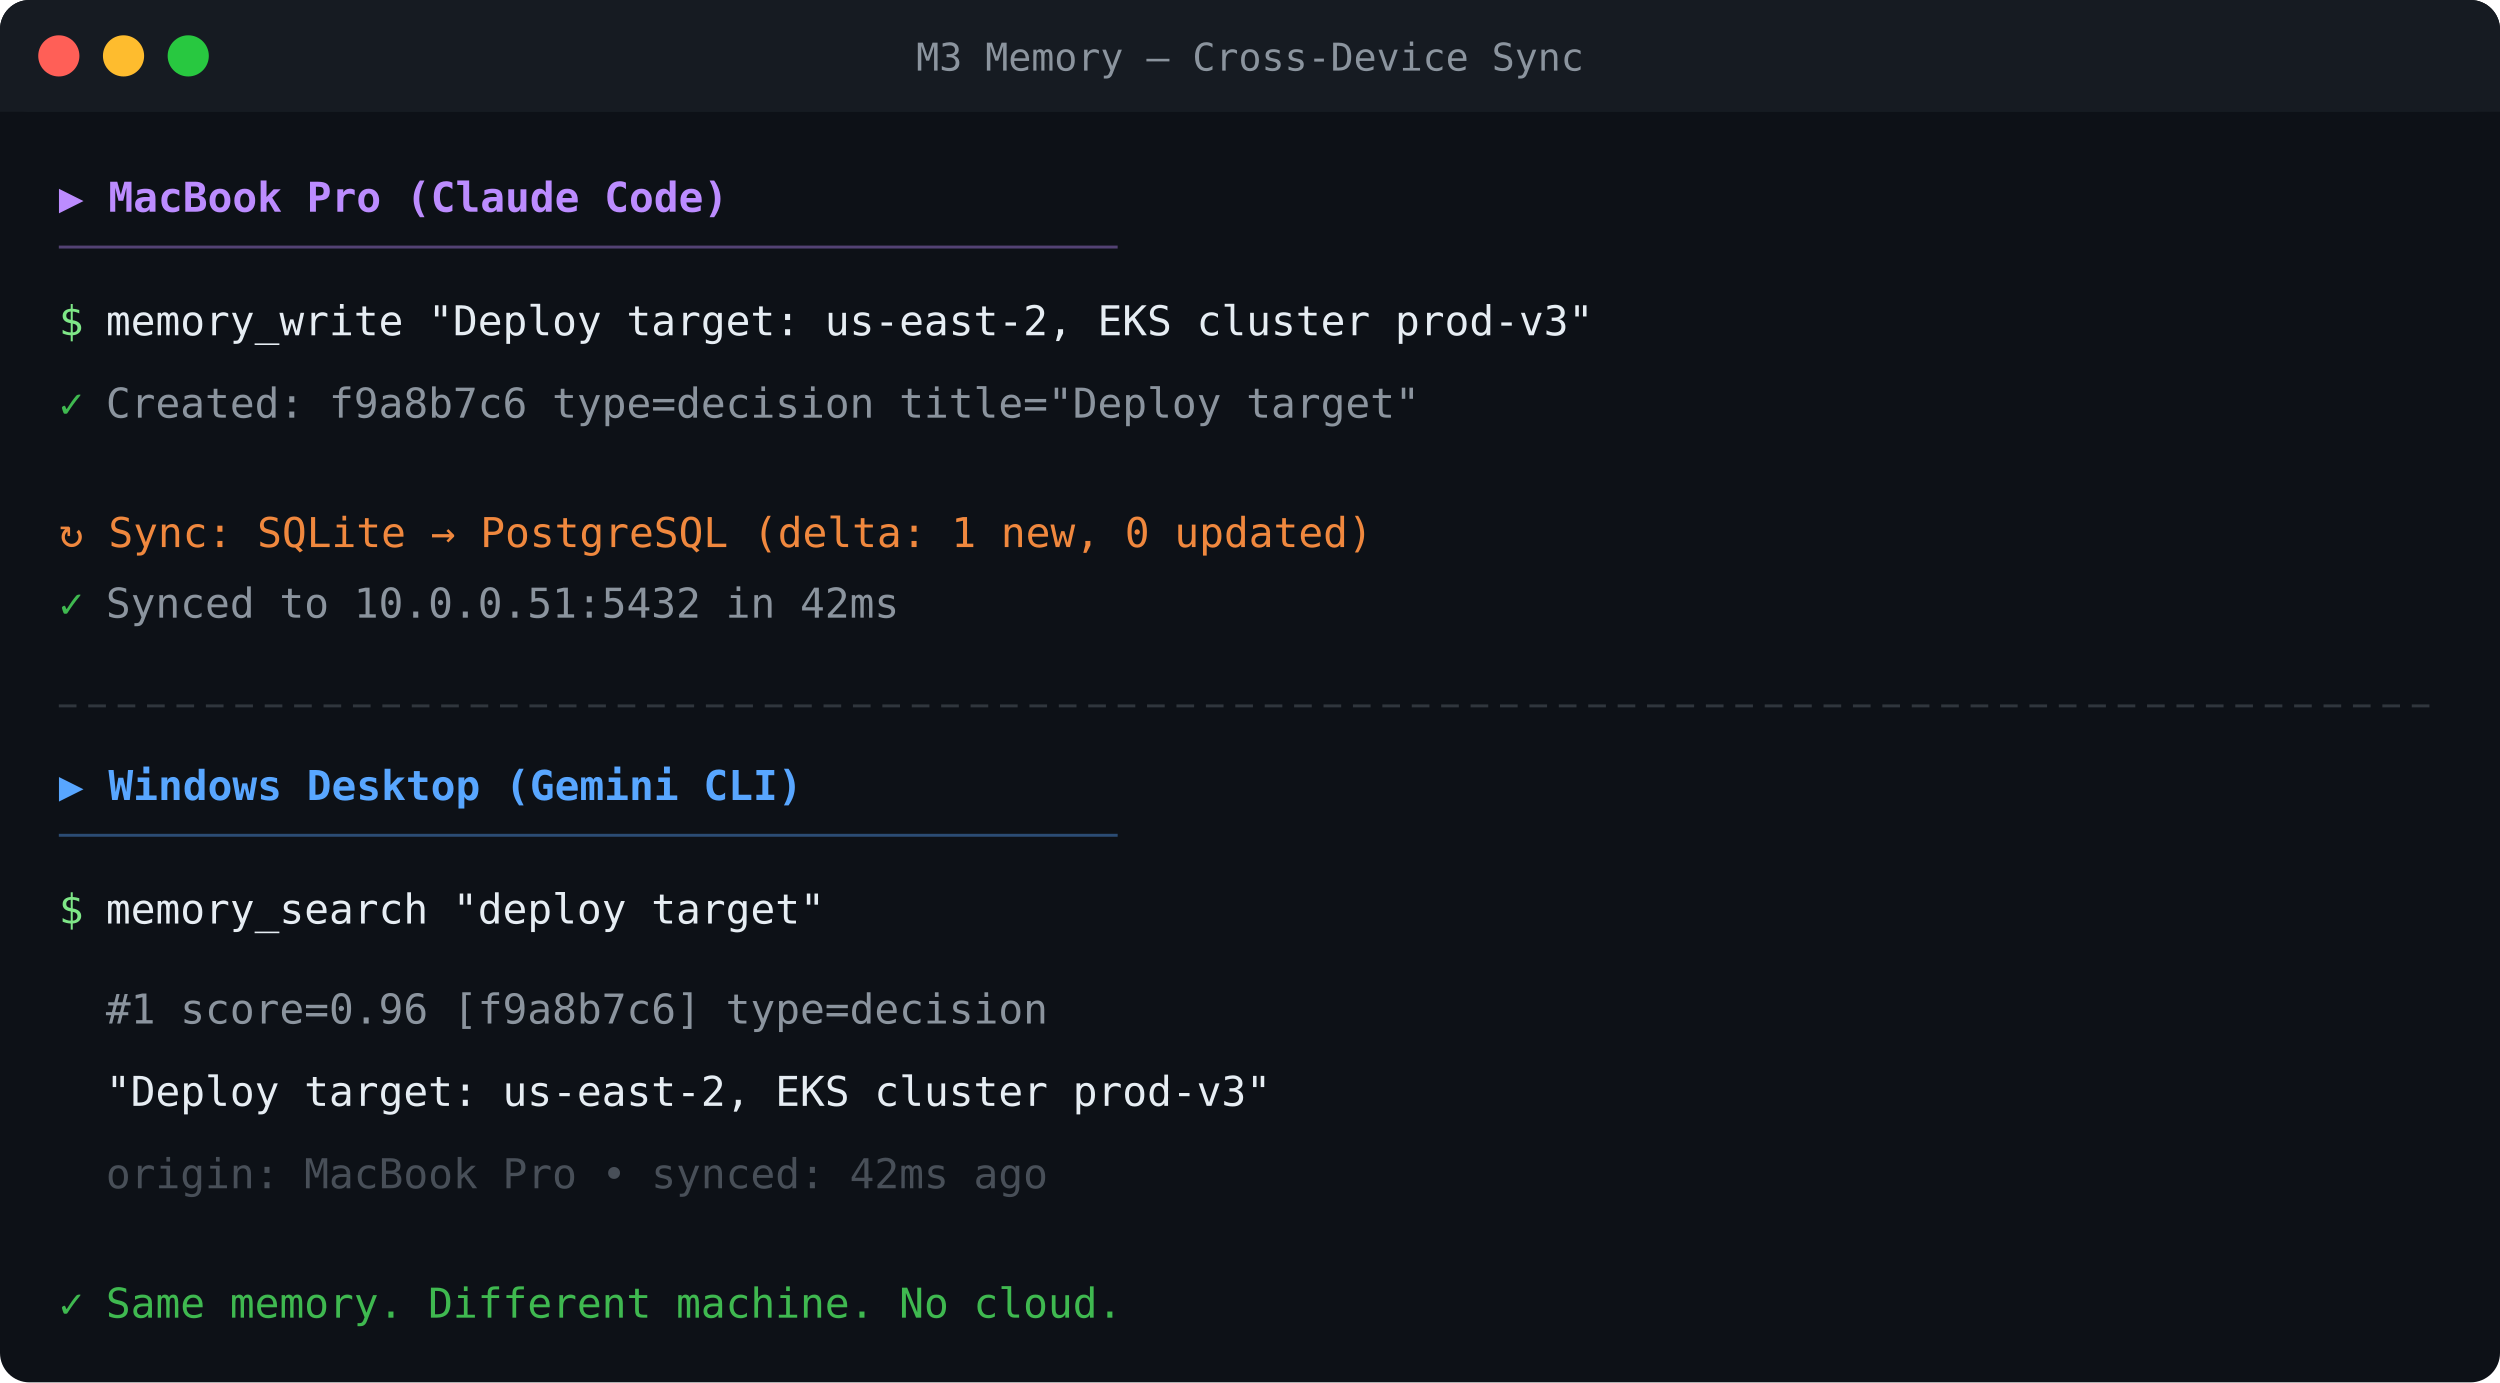
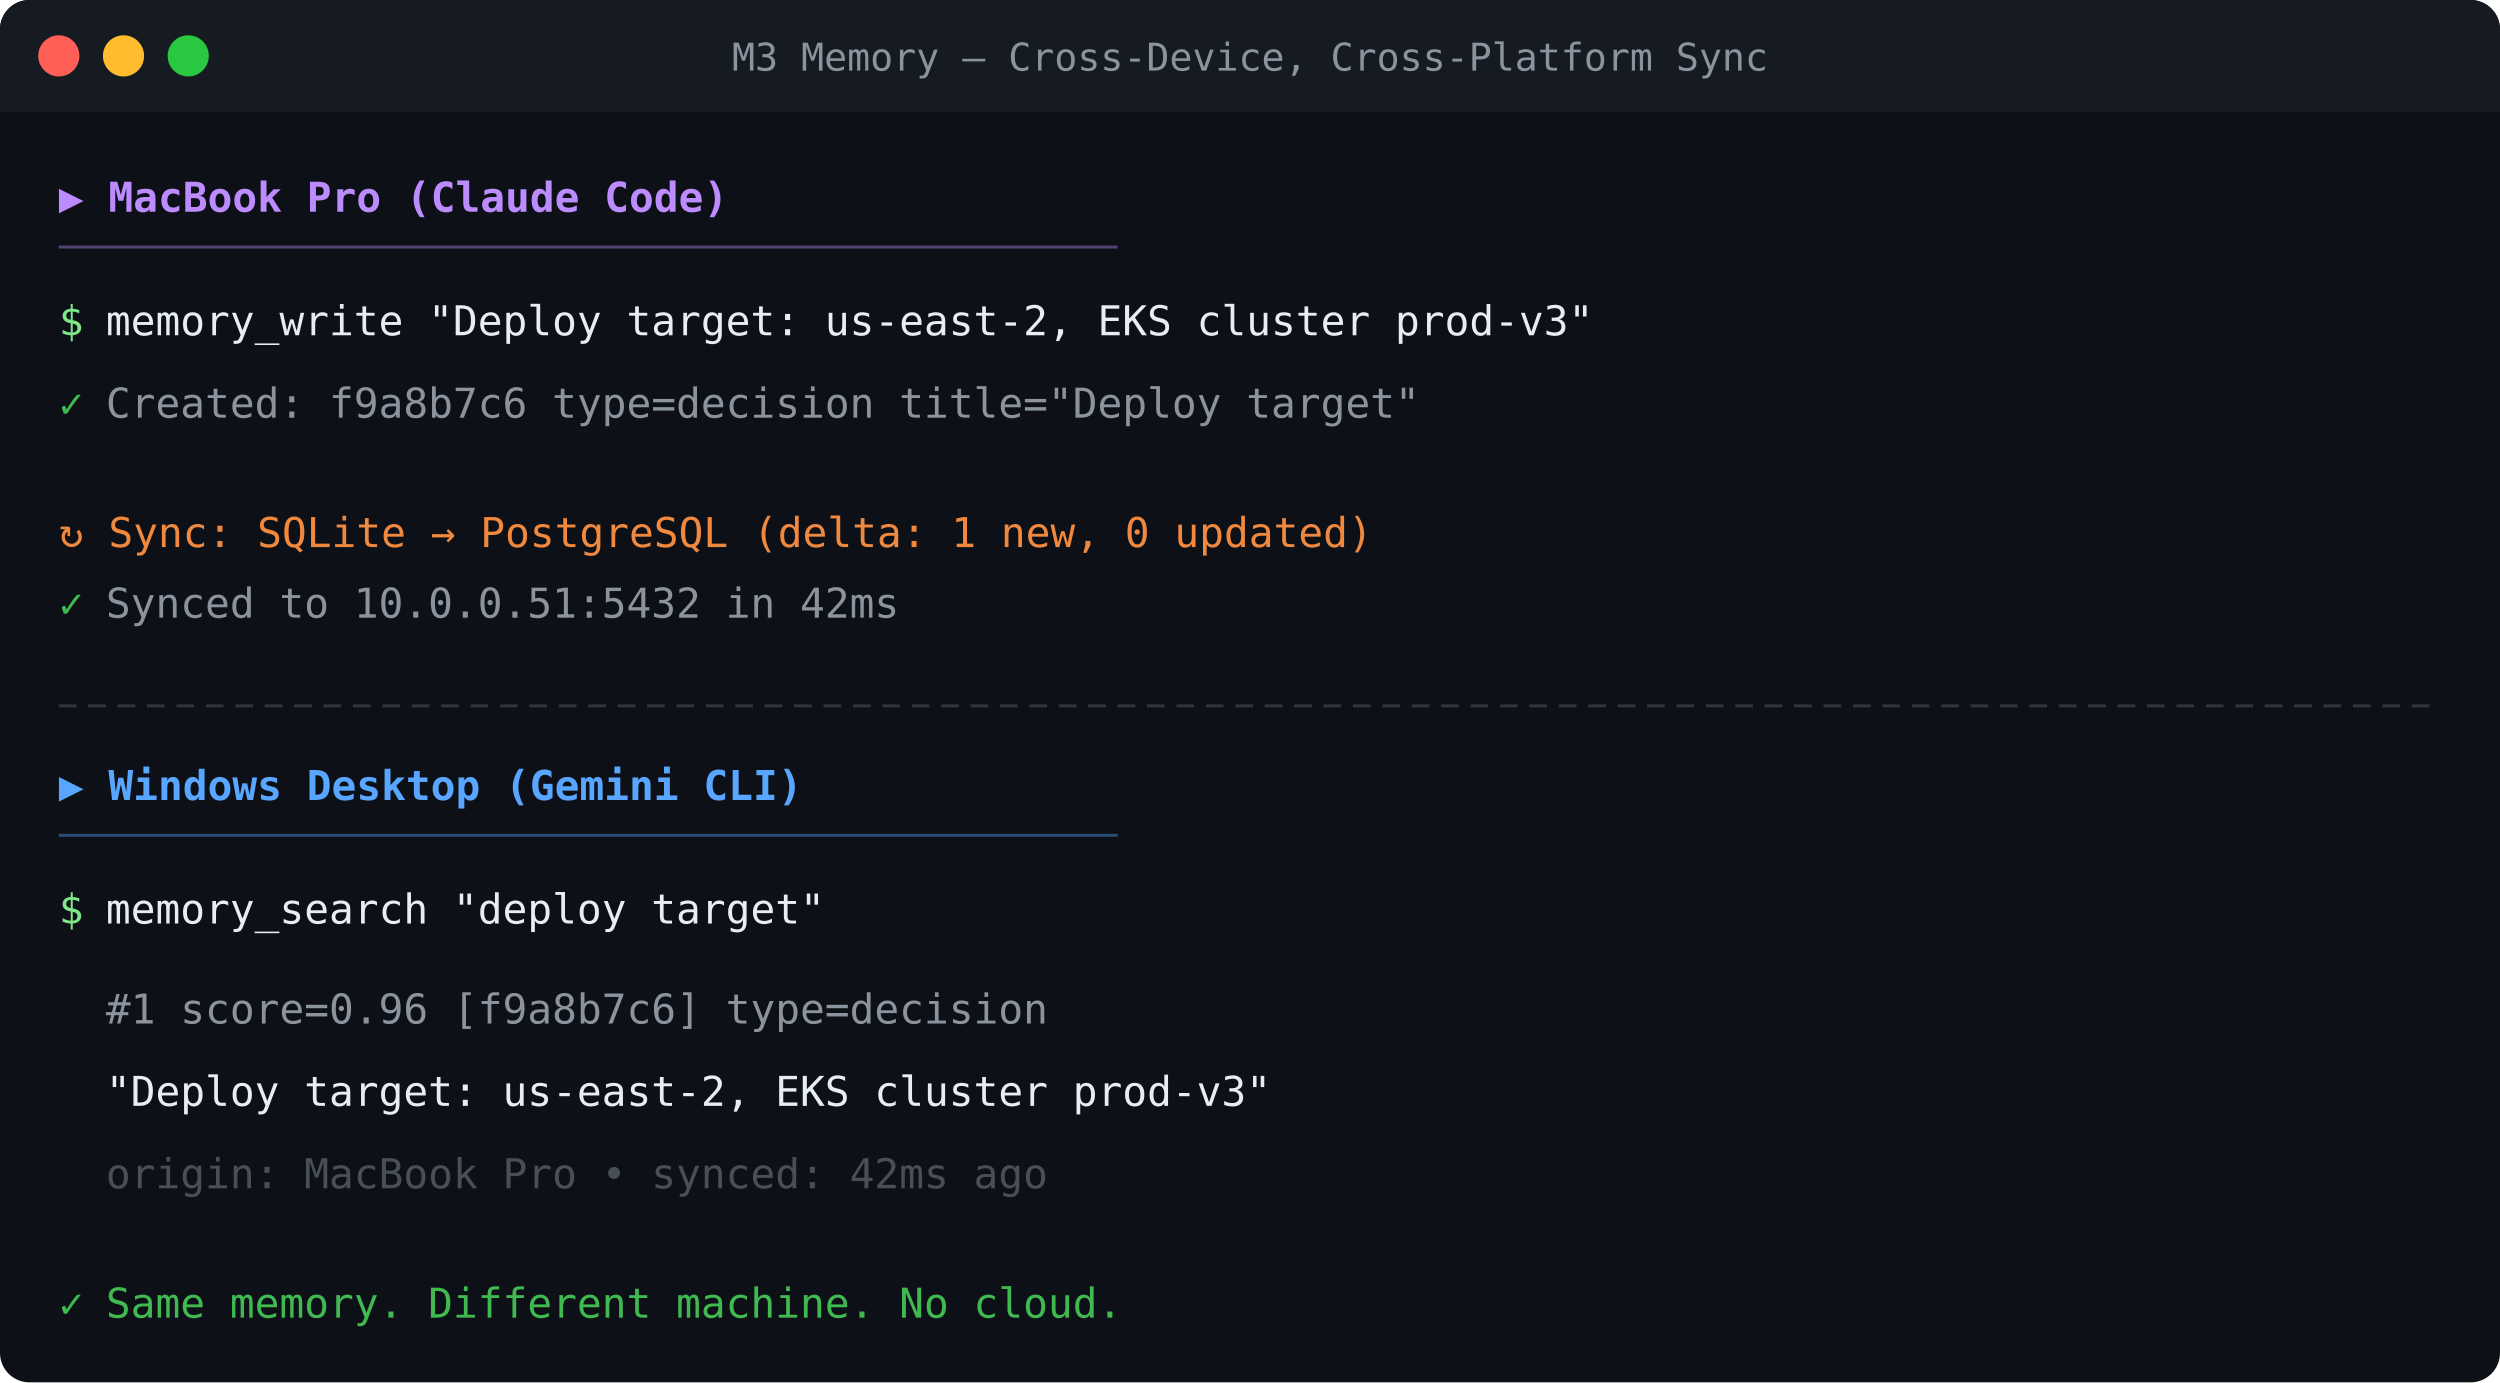
<svg xmlns="http://www.w3.org/2000/svg" viewBox="0 0 850 470">
  <rect fill="#0d1117" width="850" height="470" rx="10" />
  <rect fill="#161b22" width="850" height="38" rx="10" />
  <rect fill="#161b22" y="28" width="850" height="10" />
  <circle fill="#ff5f57" cx="20" cy="19" r="7" />
  <circle fill="#febc2e" cx="42" cy="19" r="7" />
  <circle fill="#28c840" cx="64" cy="19" r="7" />
-   <text fill="#8b949e" font-family="SF Mono,Cascadia Code,Consolas,monospace" font-size="13" x="425" y="24" text-anchor="middle">M3 Memory — Cross-Device Sync</text>
+   <text fill="#8b949e" font-family="SF Mono,Cascadia Code,Consolas,monospace" font-size="13" x="425" y="24" text-anchor="middle">M3 Memory — Cross-Device, Cross-Platform Sync</text>
  <text fill="#bc8cff" font-family="SF Mono,Cascadia Code,Consolas,monospace" font-size="14" font-weight="bold" x="20" y="72">▶ MacBook Pro  (Claude Code)</text>
  <line x1="20" y1="84" x2="380" y2="84" stroke="#bc8cff" stroke-width="1" stroke-opacity="0.4" />
  <text fill="#7ee787" font-family="SF Mono,Cascadia Code,Consolas,monospace" font-size="14" x="20" y="114">$</text>
  <text fill="#e6edf3" font-family="SF Mono,Cascadia Code,Consolas,monospace" font-size="14" x="36" y="114">memory_write "Deploy target: us-east-2, EKS cluster prod-v3"</text>
  <text fill="#3fb950" font-family="SF Mono,Cascadia Code,Consolas,monospace" font-size="14" x="20" y="142">✓</text>
  <text fill="#8b949e" font-family="SF Mono,Cascadia Code,Consolas,monospace" font-size="14" x="36" y="142">Created: f9a8b7c6  type=decision  title="Deploy target"</text>
  <text fill="#f0883e" font-family="SF Mono,Cascadia Code,Consolas,monospace" font-size="14" x="20" y="186">↻ Sync: SQLite → PostgreSQL  (delta: 1 new, 0 updated)</text>
  <text fill="#3fb950" font-family="SF Mono,Cascadia Code,Consolas,monospace" font-size="14" x="20" y="210">✓</text>
  <text fill="#8b949e" font-family="SF Mono,Cascadia Code,Consolas,monospace" font-size="14" x="36" y="210">Synced to 10.0.0.51:5432 in 42ms</text>
  <line x1="20" y1="240" x2="830" y2="240" stroke="#30363d" stroke-width="1" stroke-dasharray="6,4" />
  <text fill="#58a6ff" font-family="SF Mono,Cascadia Code,Consolas,monospace" font-size="14" font-weight="bold" x="20" y="272">▶ Windows Desktop  (Gemini CLI)</text>
  <line x1="20" y1="284" x2="380" y2="284" stroke="#58a6ff" stroke-width="1" stroke-opacity="0.4" />
  <text fill="#7ee787" font-family="SF Mono,Cascadia Code,Consolas,monospace" font-size="14" x="20" y="314">$</text>
  <text fill="#e6edf3" font-family="SF Mono,Cascadia Code,Consolas,monospace" font-size="14" x="36" y="314">memory_search "deploy target"</text>
  <text fill="#8b949e" font-family="SF Mono,Cascadia Code,Consolas,monospace" font-size="14" x="36" y="348">  #1  score=0.96  [f9a8b7c6]  type=decision</text>
  <text fill="#e6edf3" font-family="SF Mono,Cascadia Code,Consolas,monospace" font-size="14" x="36" y="376">"Deploy target: us-east-2, EKS cluster prod-v3"</text>
  <text fill="#484f58" font-family="SF Mono,Cascadia Code,Consolas,monospace" font-size="14" x="36" y="404">  origin: MacBook Pro  •  synced: 42ms ago</text>
  <text fill="#3fb950" font-family="SF Mono,Cascadia Code,Consolas,monospace" font-size="14" x="20" y="448">✓</text>
  <text fill="#3fb950" font-family="SF Mono,Cascadia Code,Consolas,monospace" font-size="14" x="36" y="448">Same memory. Different machine. No cloud.</text>
</svg>
